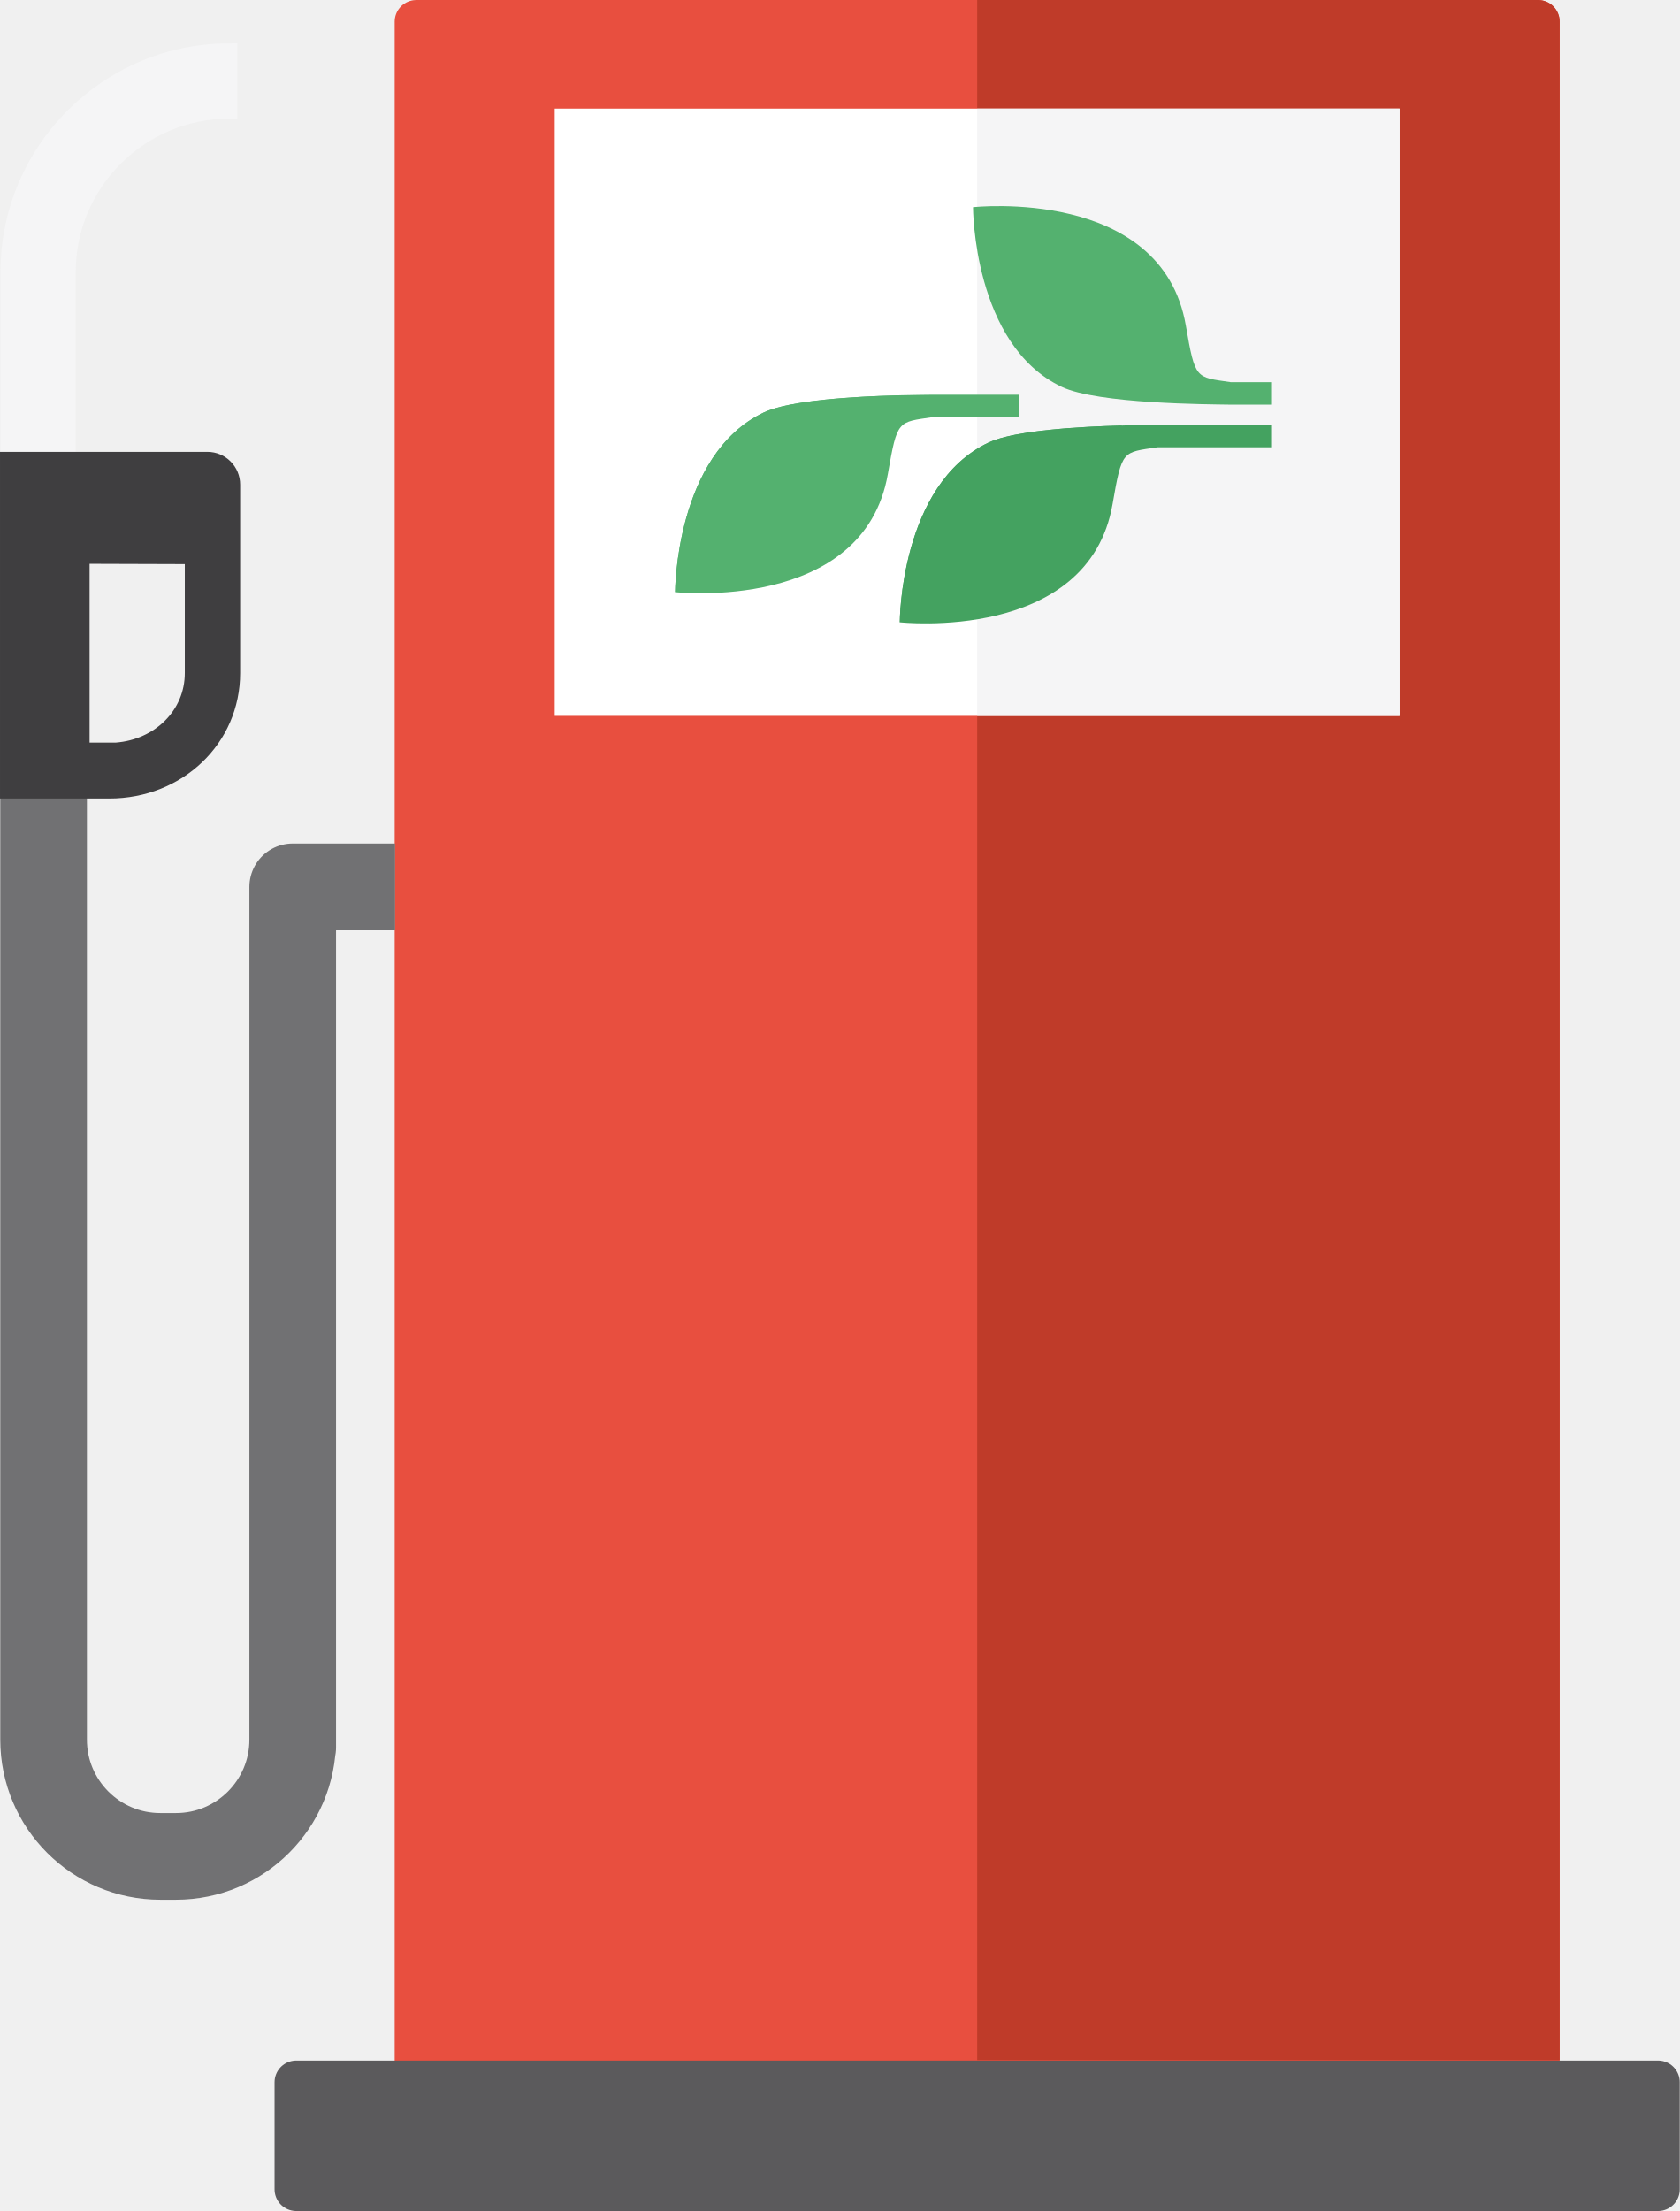
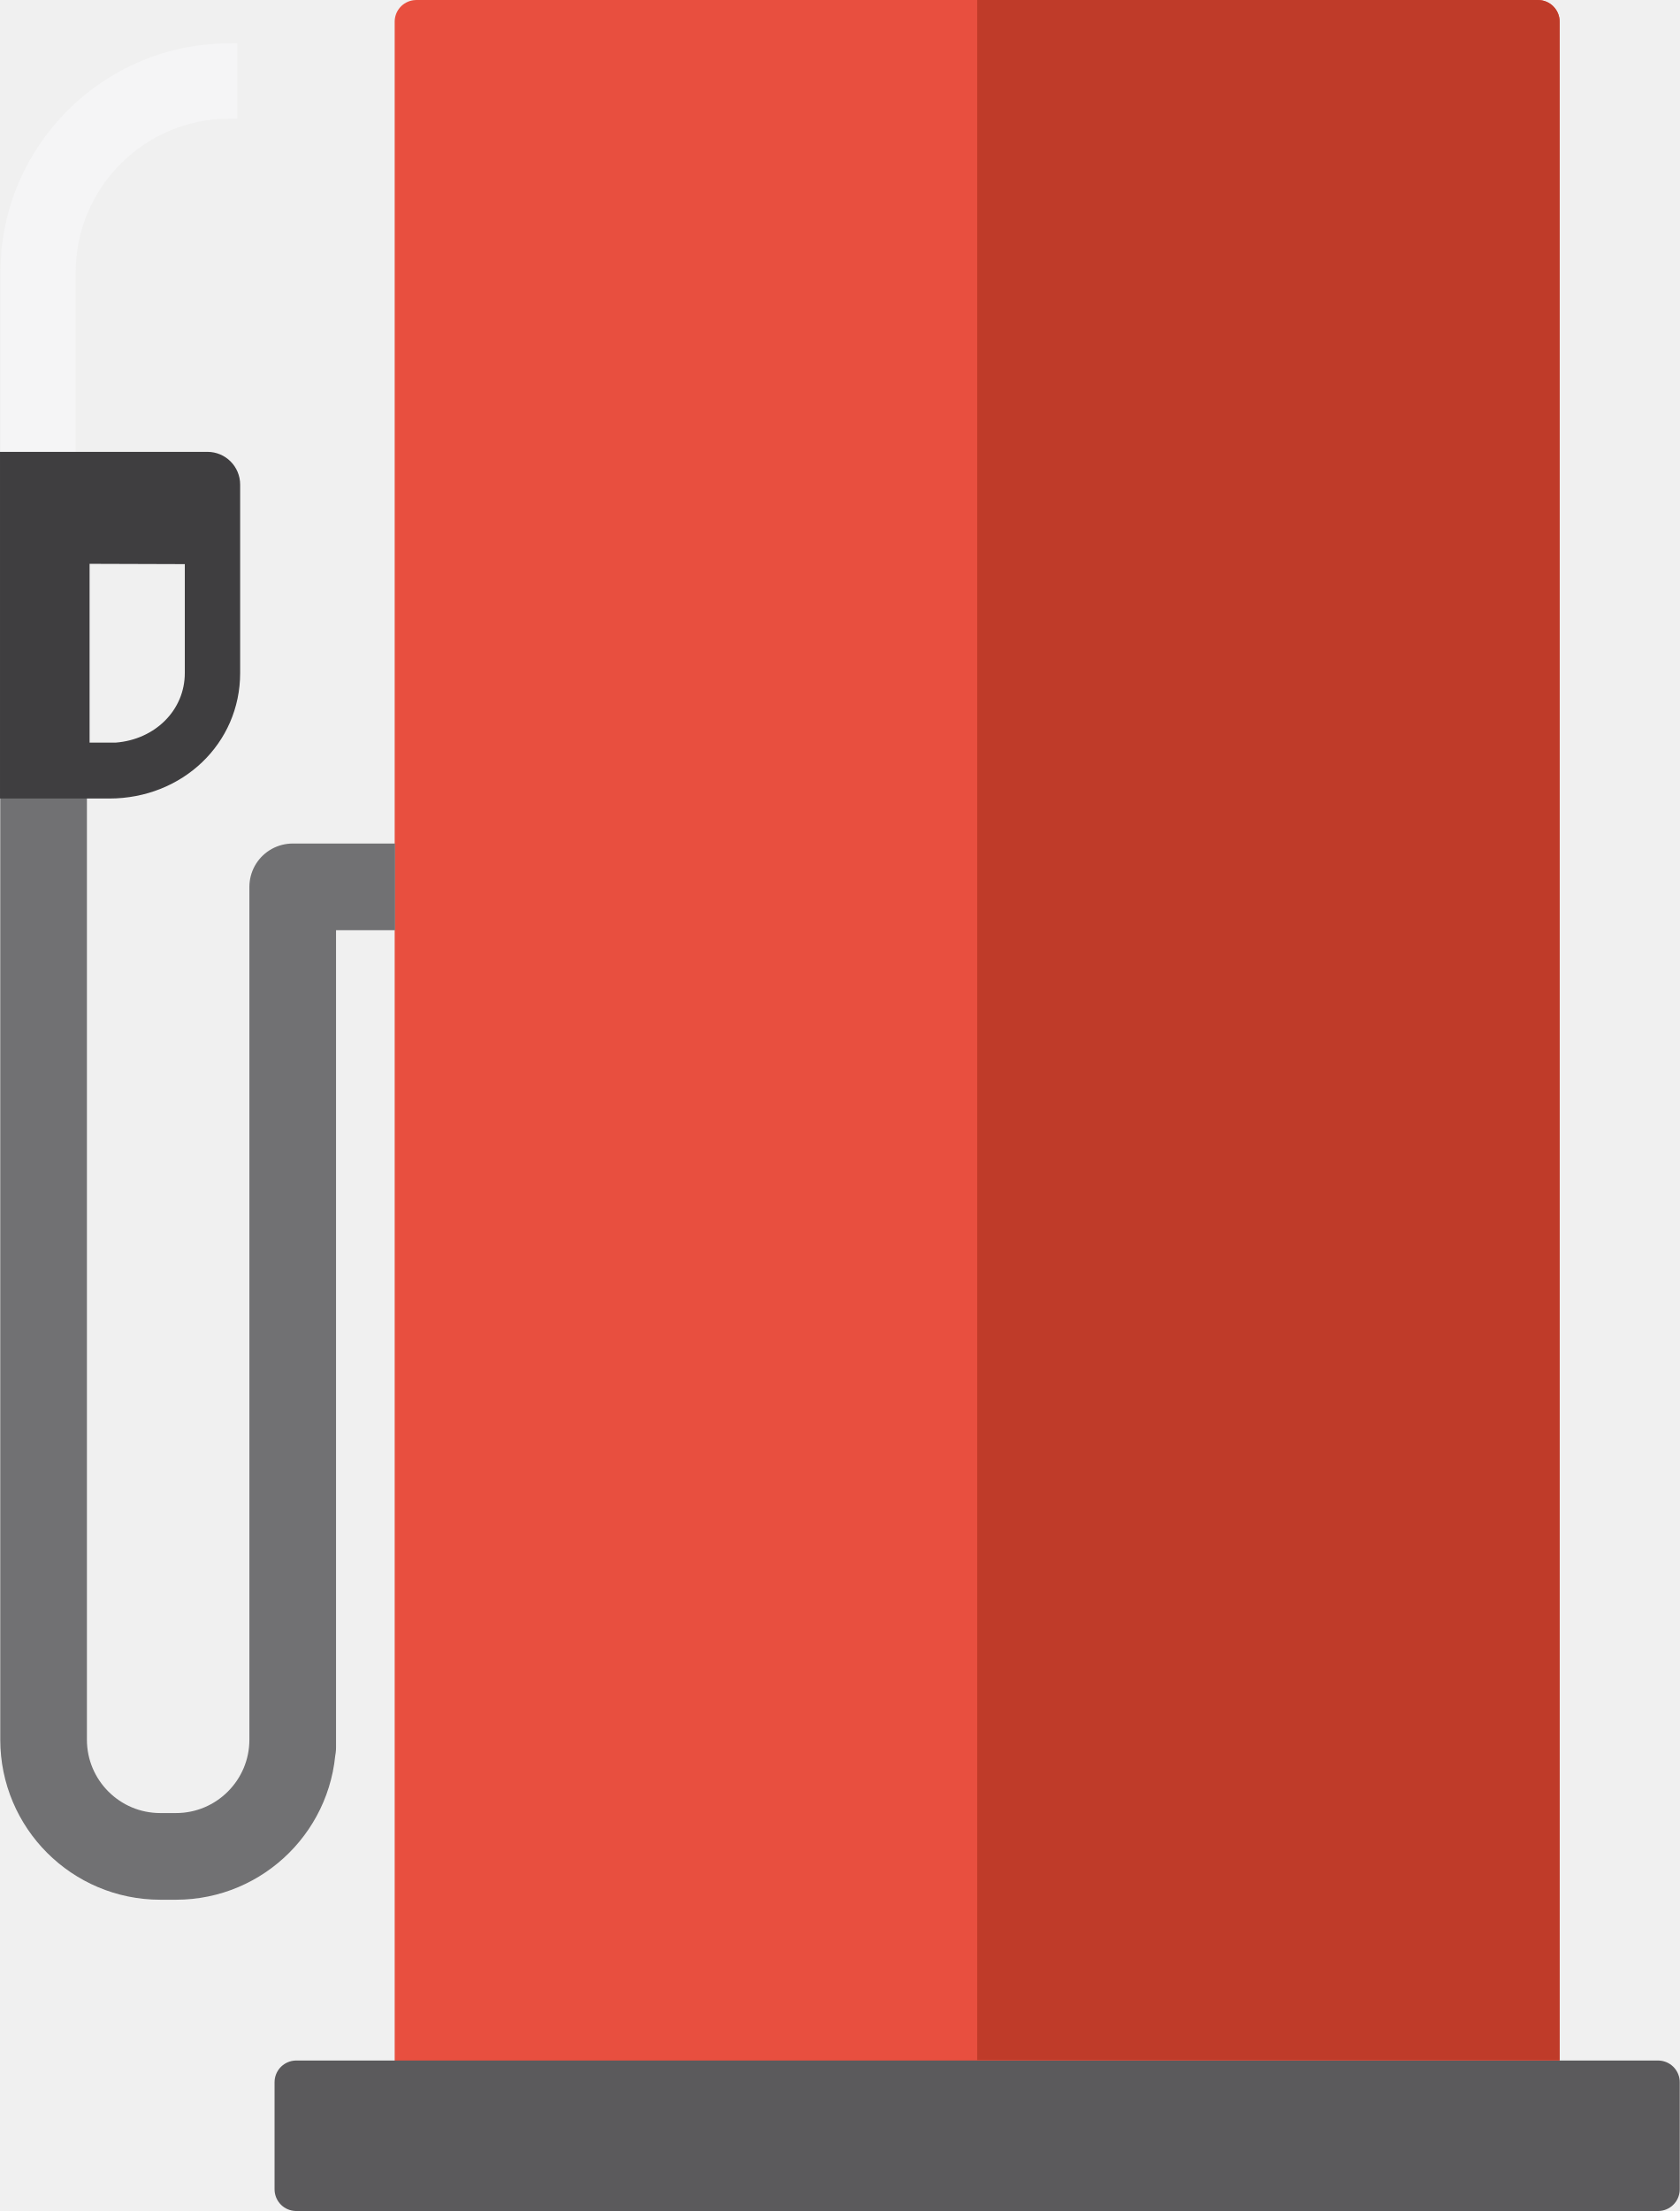
- <svg xmlns="http://www.w3.org/2000/svg" version="1.1" id="Lager_1" x="0px" y="0px" width="178.163px" height="234.461px" viewBox="0 0 178.163 234.461" enable-background="new 0 0 178.163 234.461" xml:space="preserve">
+ <svg xmlns="http://www.w3.org/2000/svg" version="1.1" id="Lager_1" x="0px" y="0px" width="178.164px" height="234.461px" viewBox="0 0 178.164 234.461" enable-background="new 0 0 178.164 234.461" xml:space="preserve">
  <g>
-     <path fill="#F5F5F6" stroke="#F5F5F6" stroke-width="1.71" stroke-miterlimit="10" d="M7.176,57.573H0.904V28.867   c0-12.909,10.504-23.41,23.412-23.41v6.271c-9.451,0-17.141,7.688-17.141,17.141V57.573z" />
-     <rect x="44.16" y="2.3" fill="#E84F3F" stroke="#E84F3F" stroke-width="4.596" stroke-linecap="round" stroke-linejoin="round" stroke-miterlimit="10" width="118.967" height="218.502" />
-     <rect x="31.42" y="220.802" fill="#5B5A5C" stroke="#5B5A5C" stroke-width="4.596" stroke-linecap="round" stroke-linejoin="round" stroke-miterlimit="10" width="144.445" height="11.361" />
+     <path fill="#F5F5F6" stroke="#F5F5F6" stroke-width="1.71" stroke-miterlimit="10" d="M7.176,57.573H0.904V28.867   c0-12.909,10.504-23.41,23.412-23.41v6.271c-9.451,0-17.141,7.688-17.141,17.141L7.176,57.573L7.176,57.573z" />
+     <rect x="44.16" y="2.3" fill="#E84F3F" stroke="#E84F3F" stroke-width="4.596" stroke-linecap="round" stroke-linejoin="round" stroke-miterlimit="10" width="118.966" height="218.503" />
+     <rect x="31.42" y="220.803" fill="#5B5A5C" stroke="#5B5A5C" stroke-width="4.596" stroke-linecap="round" stroke-linejoin="round" stroke-miterlimit="10" width="144.445" height="11.36" />
    <g>
-       <path fill="#BF3B29" d="M103.645,0h59.484c1.27,0,2.297,1.029,2.297,2.3v216.155h-61.781V2.3" />
+       <path fill="#BF3B29" d="M103.645,0h59.483c1.271,0,2.297,1.029,2.297,2.3v216.155h-61.78V2.3" />
    </g>
-     <rect x="58.836" y="11.515" fill="#FFFFFF" width="89.611" height="64.398" />
-     <rect x="103.645" y="11.515" fill="#F5F5F6" width="44.805" height="64.398" />
-     <path fill="none" stroke="#717173" stroke-width="9.191" stroke-linejoin="round" stroke-miterlimit="10" d="M41.9,94.046H31.047   v91.253v-0.825c0,6.838-5.545,12.383-12.383,12.383h-1.66c-6.842,0-12.381-5.545-12.381-12.383V82.86" />
+     <path fill="none" stroke="#717173" stroke-width="9.191" stroke-linejoin="round" stroke-miterlimit="10" d="M41.9,94.046H31.047   v91.253v-0.824c0,6.838-5.545,12.383-12.383,12.383h-1.66c-6.842,0-12.381-5.545-12.381-12.383V82.86" />
    <path fill="#3F3E40" stroke="#3F3E40" stroke-width="0.855" stroke-miterlimit="10" d="M0.428,51.422v29.784v3.044h9.854h1.123   h0.182c7.545,0,13.457-5.654,13.457-12.878v-12.53v-4.237v-3.216c0-1.686-1.363-3.046-3.045-3.046H0.428V51.422z M20.029,59.396   v11.977c0,4.184-3.348,7.465-7.73,7.802H9.074V59.361L20.029,59.396z" />
-     <g>
-       <g>
-         <g>
-           <path fill="#54B16F" d="M130.318,42.907c-2.025-0.034-13.865-0.067-17.693-1.876c-9.422-4.445-9.422-19.058-9.422-19.058      s20.012-2.203,22.572,12.539c0.996,5.767,1.031,5.464,4.764,6.015h4.375v2.38H130.318L130.318,42.907z" />
-         </g>
-       </g>
-       <g>
-         <g>
-           <path fill="#44A260" d="M122.549,45.059c-2.021,0.027-13.861,0.064-17.689,1.868c-9.424,4.454-9.424,19.062-9.424,19.062      s20.01,2.203,22.57-12.541c1.002-5.768,1.035-5.458,4.766-6.017h12.143v-2.375L122.549,45.059L122.549,45.059z" />
-         </g>
-         <g>
-           <path fill="#44A260" d="M119.008,45.123c-4.404,0.119-11.377,0.499-14.148,1.804c-9.424,4.454-9.424,19.062-9.424,19.062" />
-         </g>
-       </g>
-       <g>
-         <g>
-           <path fill="#54B16F" d="M98.717,41.86c-2.021,0.029-13.861,0.067-17.689,1.871c-9.422,4.455-9.422,19.062-9.422,19.062      s20.008,2.201,22.568-12.542c1.004-5.768,1.035-5.461,4.766-6.018h9.131v-2.375L98.717,41.86L98.717,41.86z" />
-         </g>
-         <g>
-           <path fill="#54B16F" d="M95.178,41.929c-4.402,0.114-11.375,0.497-14.15,1.804c-9.422,4.455-9.422,19.062-9.422,19.062" />
-         </g>
-       </g>
-     </g>
  </g>
</svg>
